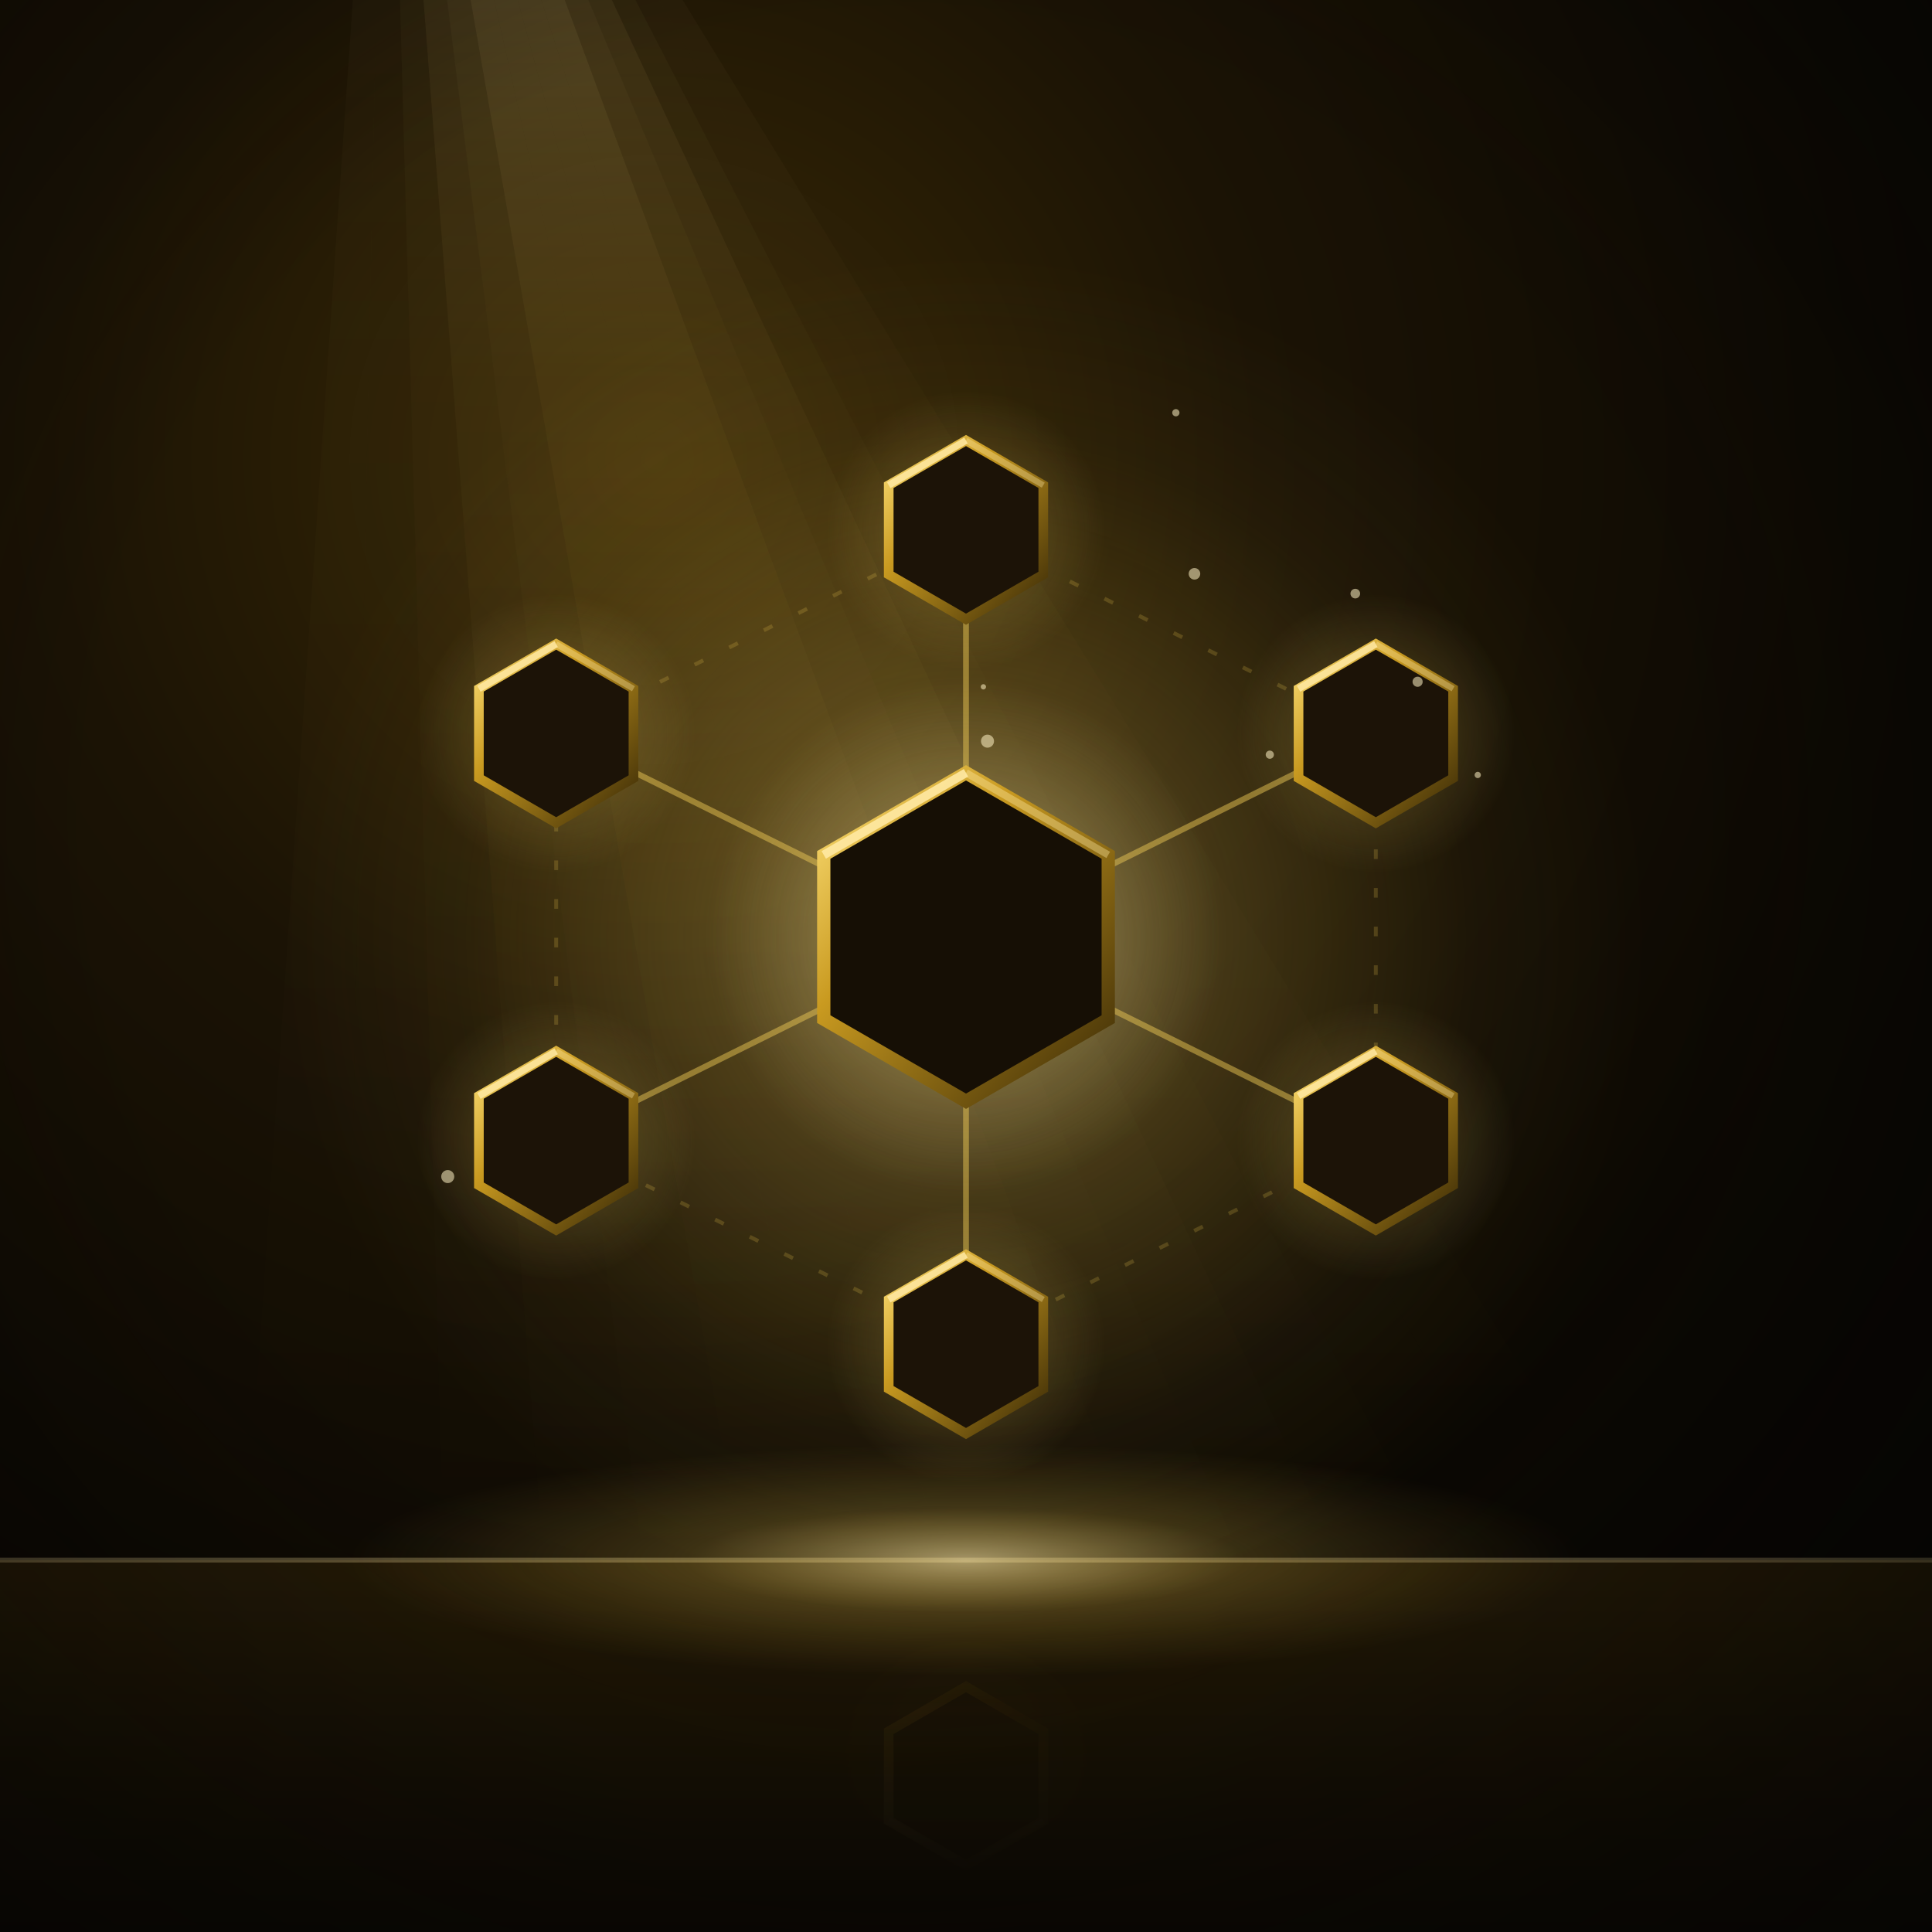
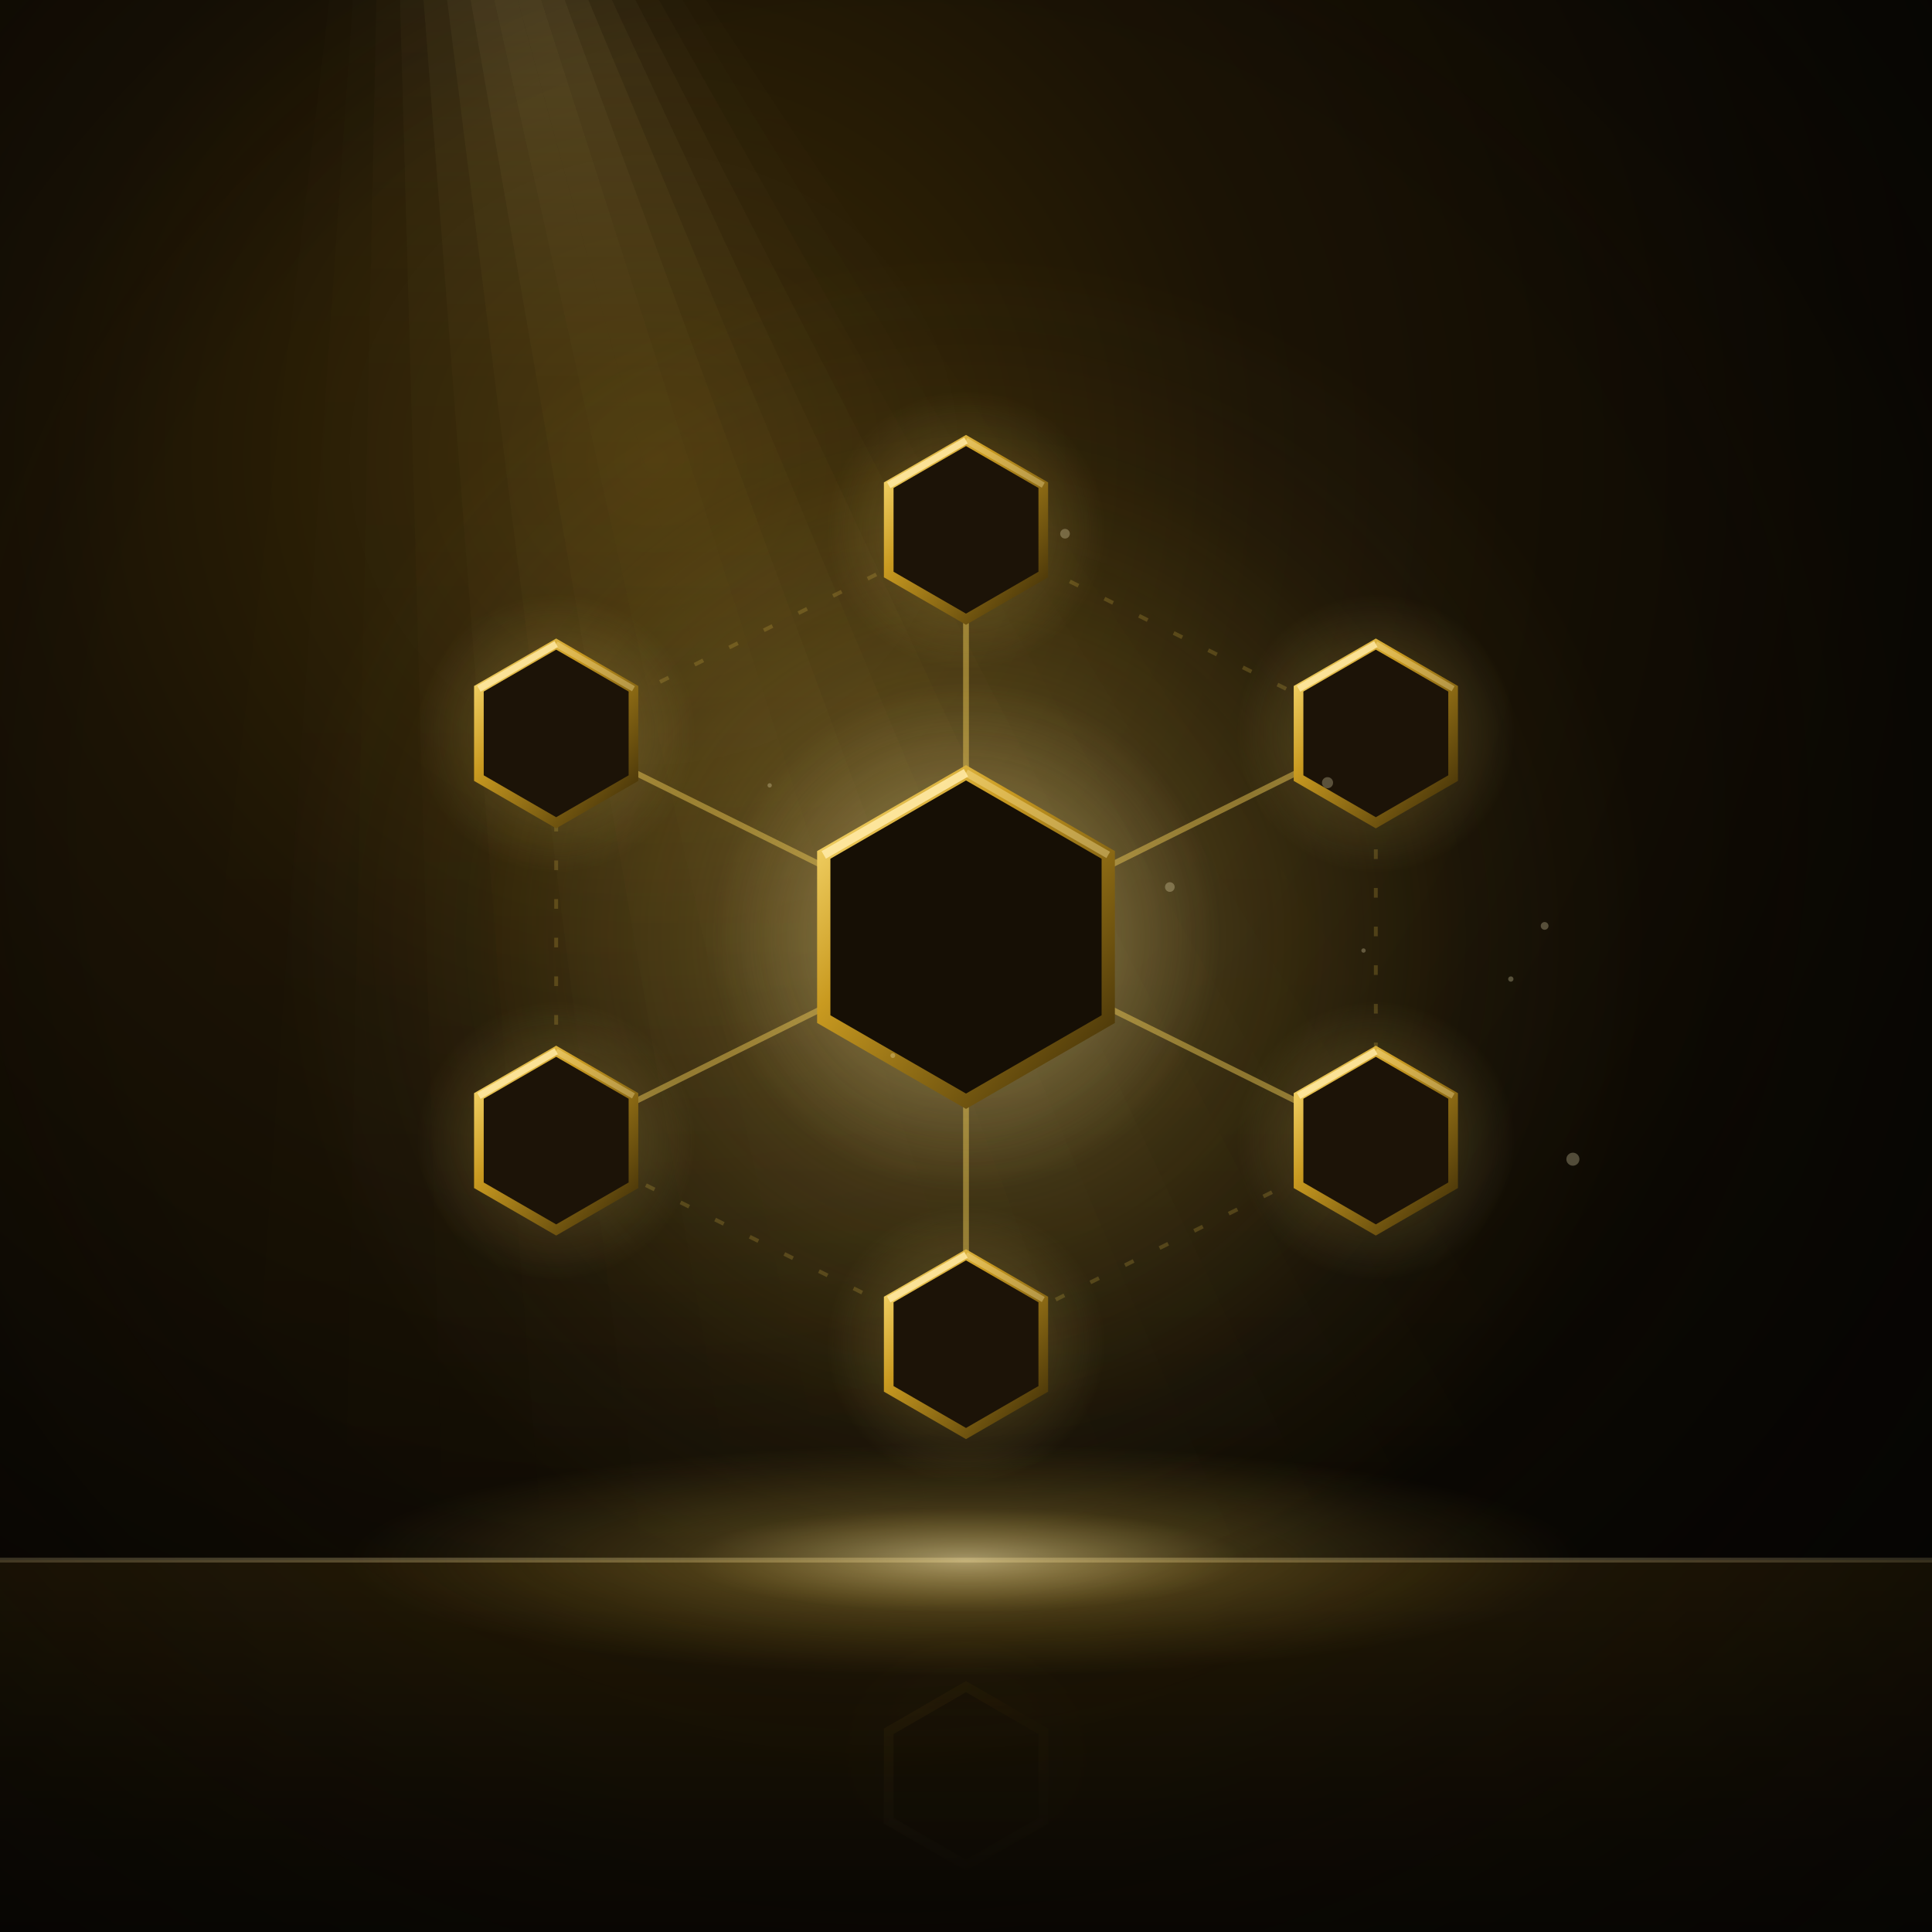
<svg xmlns="http://www.w3.org/2000/svg" viewBox="0 0 800 800" width="800" height="800" aria-hidden="true">
  <defs>
    <radialGradient id="sky" cx=".34" cy=".24" r=".92">
      <stop offset="0" stop-color="#3a2a06" />
      <stop offset=".34" stop-color="#1b1305" />
      <stop offset=".72" stop-color="#0b0803" />
      <stop offset="1" stop-color="#050403" />
    </radialGradient>
    <linearGradient id="beam" x1="0" y1="0" x2="0" y2="1">
      <stop offset="0" stop-color="#fff1c4" stop-opacity=".46" />
      <stop offset=".42" stop-color="#ffd766" stop-opacity=".15" />
      <stop offset="1" stop-color="#ffd766" stop-opacity="0" />
    </linearGradient>
    <radialGradient id="pool">
      <stop offset="0" stop-color="#ffe9a3" stop-opacity=".62" />
      <stop offset=".45" stop-color="#e9c552" stop-opacity=".2" />
      <stop offset="1" stop-color="#d4af37" stop-opacity="0" />
    </radialGradient>
    <radialGradient id="halo">
      <stop offset="0" stop-color="#fff2c8" stop-opacity=".5" />
      <stop offset=".38" stop-color="#e9c552" stop-opacity=".2" />
      <stop offset=".74" stop-color="#d4af37" stop-opacity=".05" />
      <stop offset="1" stop-color="#d4af37" stop-opacity="0" />
    </radialGradient>
    <radialGradient id="soft">
      <stop offset="0" stop-color="#fff3c4" stop-opacity=".8" />
      <stop offset=".5" stop-color="#f5d76e" stop-opacity=".28" />
      <stop offset="1" stop-color="#f5d76e" stop-opacity="0" />
    </radialGradient>
    <linearGradient id="brass" x1="0" y1="0" x2="1" y2="1">
      <stop offset="0" stop-color="#ffe27a" />
      <stop offset=".35" stop-color="#c99a20" />
      <stop offset=".62" stop-color="#8c6a14" />
      <stop offset="1" stop-color="#3a2a06" />
    </linearGradient>
    <linearGradient id="near" x1="0" y1="0" x2="0" y2="1">
      <stop offset="0" stop-color="#241a06" />
      <stop offset="1" stop-color="#0b0803" />
    </linearGradient>
    <radialGradient id="vig" cx=".46" cy=".42" r=".78">
      <stop offset=".52" stop-color="#050403" stop-opacity="0" />
      <stop offset="1" stop-color="#050403" stop-opacity=".7" />
    </radialGradient>
  </defs>
  <rect width="800" height="800" fill="url(#sky)" />
  <g fill="url(#beam)">
-     <path d="M160 -200L60 646L101.3 646Z" opacity="0" />
-     <path d="M160 -200L101.3 646L142.5 646Z" opacity="0.1" />
-     <path d="M160 -200L142.5 646L183.8 646Z" opacity="0.1" />
-     <path d="M160 -200L183.8 646L225 646Z" opacity="0.2" />
-     <path d="M160 -200L225 646L266.3 646Z" opacity="0.4" />
-     <path d="M160 -200L266.3 646L307.5 646Z" opacity="0.5" />
-     <path d="M160 -200L307.5 646L348.8 646Z" opacity="0.7" />
-     <path d="M160 -200L348.8 646L390 646Z" opacity="0.7" />
-     <path d="M160 -200L390 646L431.3 646Z" opacity="0.7" />
-     <path d="M160 -200L431.3 646L472.5 646Z" opacity="0.7" />
-     <path d="M160 -200L472.5 646L513.8 646Z" opacity="0.5" />
-     <path d="M160 -200L513.8 646L555 646Z" opacity="0.4" />
-     <path d="M160 -200L555 646L596.3 646Z" opacity="0.2" />
-     <path d="M160 -200L596.3 646L637.5 646Z" opacity="0.1" />
-     <path d="M160 -200L637.5 646L678.8 646Z" opacity="0.1" />
-     <path d="M160 -200L678.8 646L720 646Z" opacity="0" />
+     <path d="M160 -200L60 646L101.3 646Z" opacity=".031" />
+     <path d="M160 -200L101.3 646L142.5 646Z" opacity=".069" />
+     <path d="M160 -200L142.5 646L183.8 646Z" opacity=".136" />
+     <path d="M160 -200L183.8 646L225 646Z" opacity=".239" />
+     <path d="M160 -200L225 646L266.3 646Z" opacity=".376" />
+     <path d="M160 -200L266.3 646L307.5 646Z" opacity=".527" />
+     <path d="M160 -200L307.5 646L348.8 646Z" opacity=".661" />
+     <path d="M160 -200L348.8 646L390 646Z" opacity=".739" />
+     <path d="M160 -200L390 646L431.3 646Z" opacity=".739" />
+     <path d="M160 -200L431.3 646L472.5 646Z" opacity=".661" />
+     <path d="M160 -200L472.5 646L513.8 646Z" opacity=".527" />
+     <path d="M160 -200L513.8 646L555 646Z" opacity=".376" />
+     <path d="M160 -200L555 646L596.3 646Z" opacity=".239" />
+     <path d="M160 -200L596.3 646L637.5 646Z" opacity=".136" />
+     <path d="M160 -200L637.5 646L678.8 646Z" opacity=".069" />
+     <path d="M160 -200L678.8 646L720 646Z" opacity=".031" />
  </g>
  <g transform="translate(400 388)">
-     <circle class="glow" r="286" fill="url(#halo)" />
+     <circle class="glow" r="286" opacity=".86" fill="url(#halo)" />
  </g>
  <rect x="0" y="646" width="800" height="154" fill="url(#near)" />
  <path d="M0 646H800" stroke="#ffe9a3" stroke-width="2" opacity=".3" />
  <ellipse cx="400" cy="646" rx="256" ry="48" fill="url(#pool)" />
  <defs>
    <linearGradient id="gmr1" x1="0" y1="646" x2="0" y2="776" gradientUnits="userSpaceOnUse">
      <stop offset="0" stop-color="#fff" stop-opacity=".9" />
      <stop offset=".55" stop-color="#fff" stop-opacity=".22" />
      <stop offset="1" stop-color="#fff" stop-opacity="0" />
    </linearGradient>
    <mask id="mr1" maskUnits="userSpaceOnUse" x="0" y="646" width="800" height="130">
      <rect x="0" y="646" width="800" height="130" fill="url(#gmr1)" />
    </mask>
  </defs>
-   <g mask="url(#mr1)" opacity="0.3">
+   <g mask="url(#mr1)" opacity=".26">
    <g transform="translate(0 1292) scale(1 -1)">
      <g transform="translate(400 219.4)">
        <circle r="58" fill="url(#soft)" opacity=".45" />
-         <g class="nd">
+         <g>
          <path d="M0 -37L32 -18.5L32 18.5L0 37L-32 18.5L-32 -18.5Z" fill="#1c1307" stroke="url(#brass)" stroke-width="4" />
          <path d="M-32 -18.5L0 -37" fill="none" stroke="#ffe9a3" stroke-width="2.8" opacity=".85" />
          <path d="M0 -37L32 -18.5" fill="none" stroke="#ffe9a3" stroke-width="2.4" opacity=".35" />
        </g>
      </g>
      <g transform="translate(569.7 303.7)">
        <circle r="58" fill="url(#soft)" opacity=".45" />
-         <g class="nd">
+         <g>
          <path d="M0 -37L32 -18.5L32 18.5L0 37L-32 18.5L-32 -18.5Z" fill="#1c1307" stroke="url(#brass)" stroke-width="4" />
          <path d="M-32 -18.5L0 -37" fill="none" stroke="#ffe9a3" stroke-width="2.8" opacity=".85" />
          <path d="M0 -37L32 -18.5" fill="none" stroke="#ffe9a3" stroke-width="2.4" opacity=".35" />
        </g>
      </g>
      <g transform="translate(569.7 472.3)">
        <circle r="58" fill="url(#soft)" opacity=".45" />
-         <g class="nd">
+         <g>
          <path d="M0 -37L32 -18.5L32 18.5L0 37L-32 18.5L-32 -18.5Z" fill="#1c1307" stroke="url(#brass)" stroke-width="4" />
          <path d="M-32 -18.5L0 -37" fill="none" stroke="#ffe9a3" stroke-width="2.8" opacity=".85" />
          <path d="M0 -37L32 -18.5" fill="none" stroke="#ffe9a3" stroke-width="2.4" opacity=".35" />
        </g>
      </g>
      <g transform="translate(400 556.6)">
        <circle r="58" fill="url(#soft)" opacity=".45" />
-         <g class="nd">
+         <g>
          <path d="M0 -37L32 -18.5L32 18.5L0 37L-32 18.5L-32 -18.5Z" fill="#1c1307" stroke="url(#brass)" stroke-width="4" />
          <path d="M-32 -18.5L0 -37" fill="none" stroke="#ffe9a3" stroke-width="2.8" opacity=".85" />
          <path d="M0 -37L32 -18.5" fill="none" stroke="#ffe9a3" stroke-width="2.4" opacity=".35" />
        </g>
      </g>
      <g transform="translate(230.3 472.3)">
        <circle r="58" fill="url(#soft)" opacity=".45" />
-         <g class="nd">
+         <g>
          <path d="M0 -37L32 -18.5L32 18.5L0 37L-32 18.5L-32 -18.5Z" fill="#1c1307" stroke="url(#brass)" stroke-width="4" />
          <path d="M-32 -18.5L0 -37" fill="none" stroke="#ffe9a3" stroke-width="2.8" opacity=".85" />
          <path d="M0 -37L32 -18.5" fill="none" stroke="#ffe9a3" stroke-width="2.4" opacity=".35" />
        </g>
      </g>
      <g transform="translate(230.3 303.7)">
        <circle r="58" fill="url(#soft)" opacity=".45" />
-         <g class="nd">
+         <g>
          <path d="M0 -37L32 -18.5L32 18.5L0 37L-32 18.5L-32 -18.5Z" fill="#1c1307" stroke="url(#brass)" stroke-width="4" />
          <path d="M-32 -18.5L0 -37" fill="none" stroke="#ffe9a3" stroke-width="2.8" opacity=".85" />
          <path d="M0 -37L32 -18.5" fill="none" stroke="#ffe9a3" stroke-width="2.4" opacity=".35" />
        </g>
      </g>
      <g transform="translate(400 388)">
        <circle r="106" fill="url(#soft)" opacity=".45" />
-         <g class="core">
+         <g>
          <path d="M0 -68L58.9 -34L58.9 34L0 68L-58.9 34L-58.9 -34Z" fill="#160f05" stroke="url(#brass)" stroke-width="5.5" />
          <path d="M-58.9 -34L0 -68" fill="none" stroke="#ffe9a3" stroke-width="3.6" opacity=".9" />
          <path d="M0 -68L58.9 -34" fill="none" stroke="#ffe9a3" stroke-width="3" opacity=".38" />
        </g>
      </g>
    </g>
  </g>
  <g fill="none" stroke="#e9c552" stroke-width="2.4" stroke-opacity=".5">
    <path d="M400 388L400 219.4" />
    <path d="M400 388L569.7 303.7" />
    <path d="M400 388L569.7 472.3" />
    <path d="M400 388L400 556.6" />
    <path d="M400 388L230.3 472.3" />
    <path d="M400 388L230.3 303.7" />
  </g>
  <g fill="none" stroke="#e2bd4a" stroke-width="1.6" stroke-opacity=".22" stroke-dasharray="4 12">
    <path d="M400 219.4L569.7 303.7" />
    <path d="M569.7 303.7L569.7 472.3" />
    <path d="M569.7 472.3L400 556.6" />
    <path d="M400 556.6L230.3 472.3" />
    <path d="M230.3 472.3L230.3 303.7" />
    <path d="M230.3 303.7L400 219.4" />
  </g>
  <g transform="translate(400 219.4)">
    <circle r="58" fill="url(#soft)" opacity=".45" />
    <g class="nd">
      <path d="M0 -37L32 -18.5L32 18.5L0 37L-32 18.5L-32 -18.5Z" fill="#1c1307" stroke="url(#brass)" stroke-width="4" />
      <path d="M-32 -18.5L0 -37" fill="none" stroke="#ffe9a3" stroke-width="2.8" opacity=".85" />
      <path d="M0 -37L32 -18.5" fill="none" stroke="#ffe9a3" stroke-width="2.4" opacity=".35" />
    </g>
  </g>
  <g transform="translate(569.7 303.7)">
    <circle r="58" fill="url(#soft)" opacity=".45" />
    <g class="nd">
      <path d="M0 -37L32 -18.5L32 18.5L0 37L-32 18.5L-32 -18.5Z" fill="#1c1307" stroke="url(#brass)" stroke-width="4" />
      <path d="M-32 -18.5L0 -37" fill="none" stroke="#ffe9a3" stroke-width="2.8" opacity=".85" />
      <path d="M0 -37L32 -18.5" fill="none" stroke="#ffe9a3" stroke-width="2.4" opacity=".35" />
    </g>
  </g>
  <g transform="translate(569.7 472.3)">
    <circle r="58" fill="url(#soft)" opacity=".45" />
    <g class="nd">
      <path d="M0 -37L32 -18.5L32 18.5L0 37L-32 18.5L-32 -18.5Z" fill="#1c1307" stroke="url(#brass)" stroke-width="4" />
      <path d="M-32 -18.5L0 -37" fill="none" stroke="#ffe9a3" stroke-width="2.8" opacity=".85" />
      <path d="M0 -37L32 -18.5" fill="none" stroke="#ffe9a3" stroke-width="2.4" opacity=".35" />
    </g>
  </g>
  <g transform="translate(400 556.6)">
    <circle r="58" fill="url(#soft)" opacity=".45" />
    <g class="nd">
      <path d="M0 -37L32 -18.5L32 18.5L0 37L-32 18.5L-32 -18.5Z" fill="#1c1307" stroke="url(#brass)" stroke-width="4" />
      <path d="M-32 -18.5L0 -37" fill="none" stroke="#ffe9a3" stroke-width="2.8" opacity=".85" />
      <path d="M0 -37L32 -18.5" fill="none" stroke="#ffe9a3" stroke-width="2.4" opacity=".35" />
    </g>
  </g>
  <g transform="translate(230.3 472.3)">
    <circle r="58" fill="url(#soft)" opacity=".45" />
    <g class="nd">
      <path d="M0 -37L32 -18.5L32 18.5L0 37L-32 18.5L-32 -18.5Z" fill="#1c1307" stroke="url(#brass)" stroke-width="4" />
      <path d="M-32 -18.5L0 -37" fill="none" stroke="#ffe9a3" stroke-width="2.8" opacity=".85" />
      <path d="M0 -37L32 -18.5" fill="none" stroke="#ffe9a3" stroke-width="2.4" opacity=".35" />
    </g>
  </g>
  <g transform="translate(230.3 303.7)">
    <circle r="58" fill="url(#soft)" opacity=".45" />
    <g class="nd">
      <path d="M0 -37L32 -18.5L32 18.5L0 37L-32 18.5L-32 -18.5Z" fill="#1c1307" stroke="url(#brass)" stroke-width="4" />
      <path d="M-32 -18.5L0 -37" fill="none" stroke="#ffe9a3" stroke-width="2.8" opacity=".85" />
      <path d="M0 -37L32 -18.5" fill="none" stroke="#ffe9a3" stroke-width="2.4" opacity=".35" />
    </g>
  </g>
  <g transform="translate(400 388)">
    <circle r="106" fill="url(#soft)" opacity=".45" />
    <g class="core">
      <path d="M0 -68L58.9 -34L58.9 34L0 68L-58.9 34L-58.9 -34Z" fill="#160f05" stroke="url(#brass)" stroke-width="5.5" />
      <path d="M-58.9 -34L0 -68" fill="none" stroke="#ffe9a3" stroke-width="3.6" opacity=".9" />
      <path d="M0 -68L58.9 -34" fill="none" stroke="#ffe9a3" stroke-width="3" opacity=".38" />
    </g>
  </g>
  <g fill="none" stroke-linecap="round" />
  <g fill="#fff3c4" opacity=".55">
-     <circle class="mote" cx="407.2" cy="284.4" r="1.1" />
-     <circle class="mote" cx="611.9" cy="320.9" r="1.3" />
-     <circle class="mote" cx="587" cy="282.3" r="2.1" />
-     <circle class="mote" cx="525.8" cy="312.5" r="1.7" />
-     <circle class="mote" cx="486.9" cy="170.9" r="1.5" />
-     <circle class="mote" cx="561.2" cy="245.8" r="2" />
-     <circle class="mote" cx="185.4" cy="487.2" r="2.7" />
-     <circle class="mote" cx="408.9" cy="306.9" r="2.7" />
-     <circle class="mote" cx="494.6" cy="237.6" r="2.4" />
+     <circle class="mote" cx="484.4" cy="367.3" r="2" opacity=".5" />
+     <circle class="mote" cx="369.7" cy="437.1" r="1" opacity=".5" />
+     <circle class="mote" cx="318.7" cy="325.2" r="0.9" opacity=".5" />
+     <circle class="mote" cx="441" cy="221" r="2" opacity=".5" />
+     <circle class="mote" cx="651.3" cy="480" r="2.7" opacity=".5" />
+     <circle class="mote" cx="639.6" cy="383.4" r="1.6" opacity=".5" />
+     <circle class="mote" cx="549.7" cy="324.1" r="2.3" opacity=".5" />
+     <circle class="mote" cx="625.6" cy="405.4" r="1.1" opacity=".5" />
+     <circle class="mote" cx="564.6" cy="393.6" r="0.9" opacity=".5" />
  </g>
  <rect width="800" height="800" fill="url(#vig)" />
</svg>
